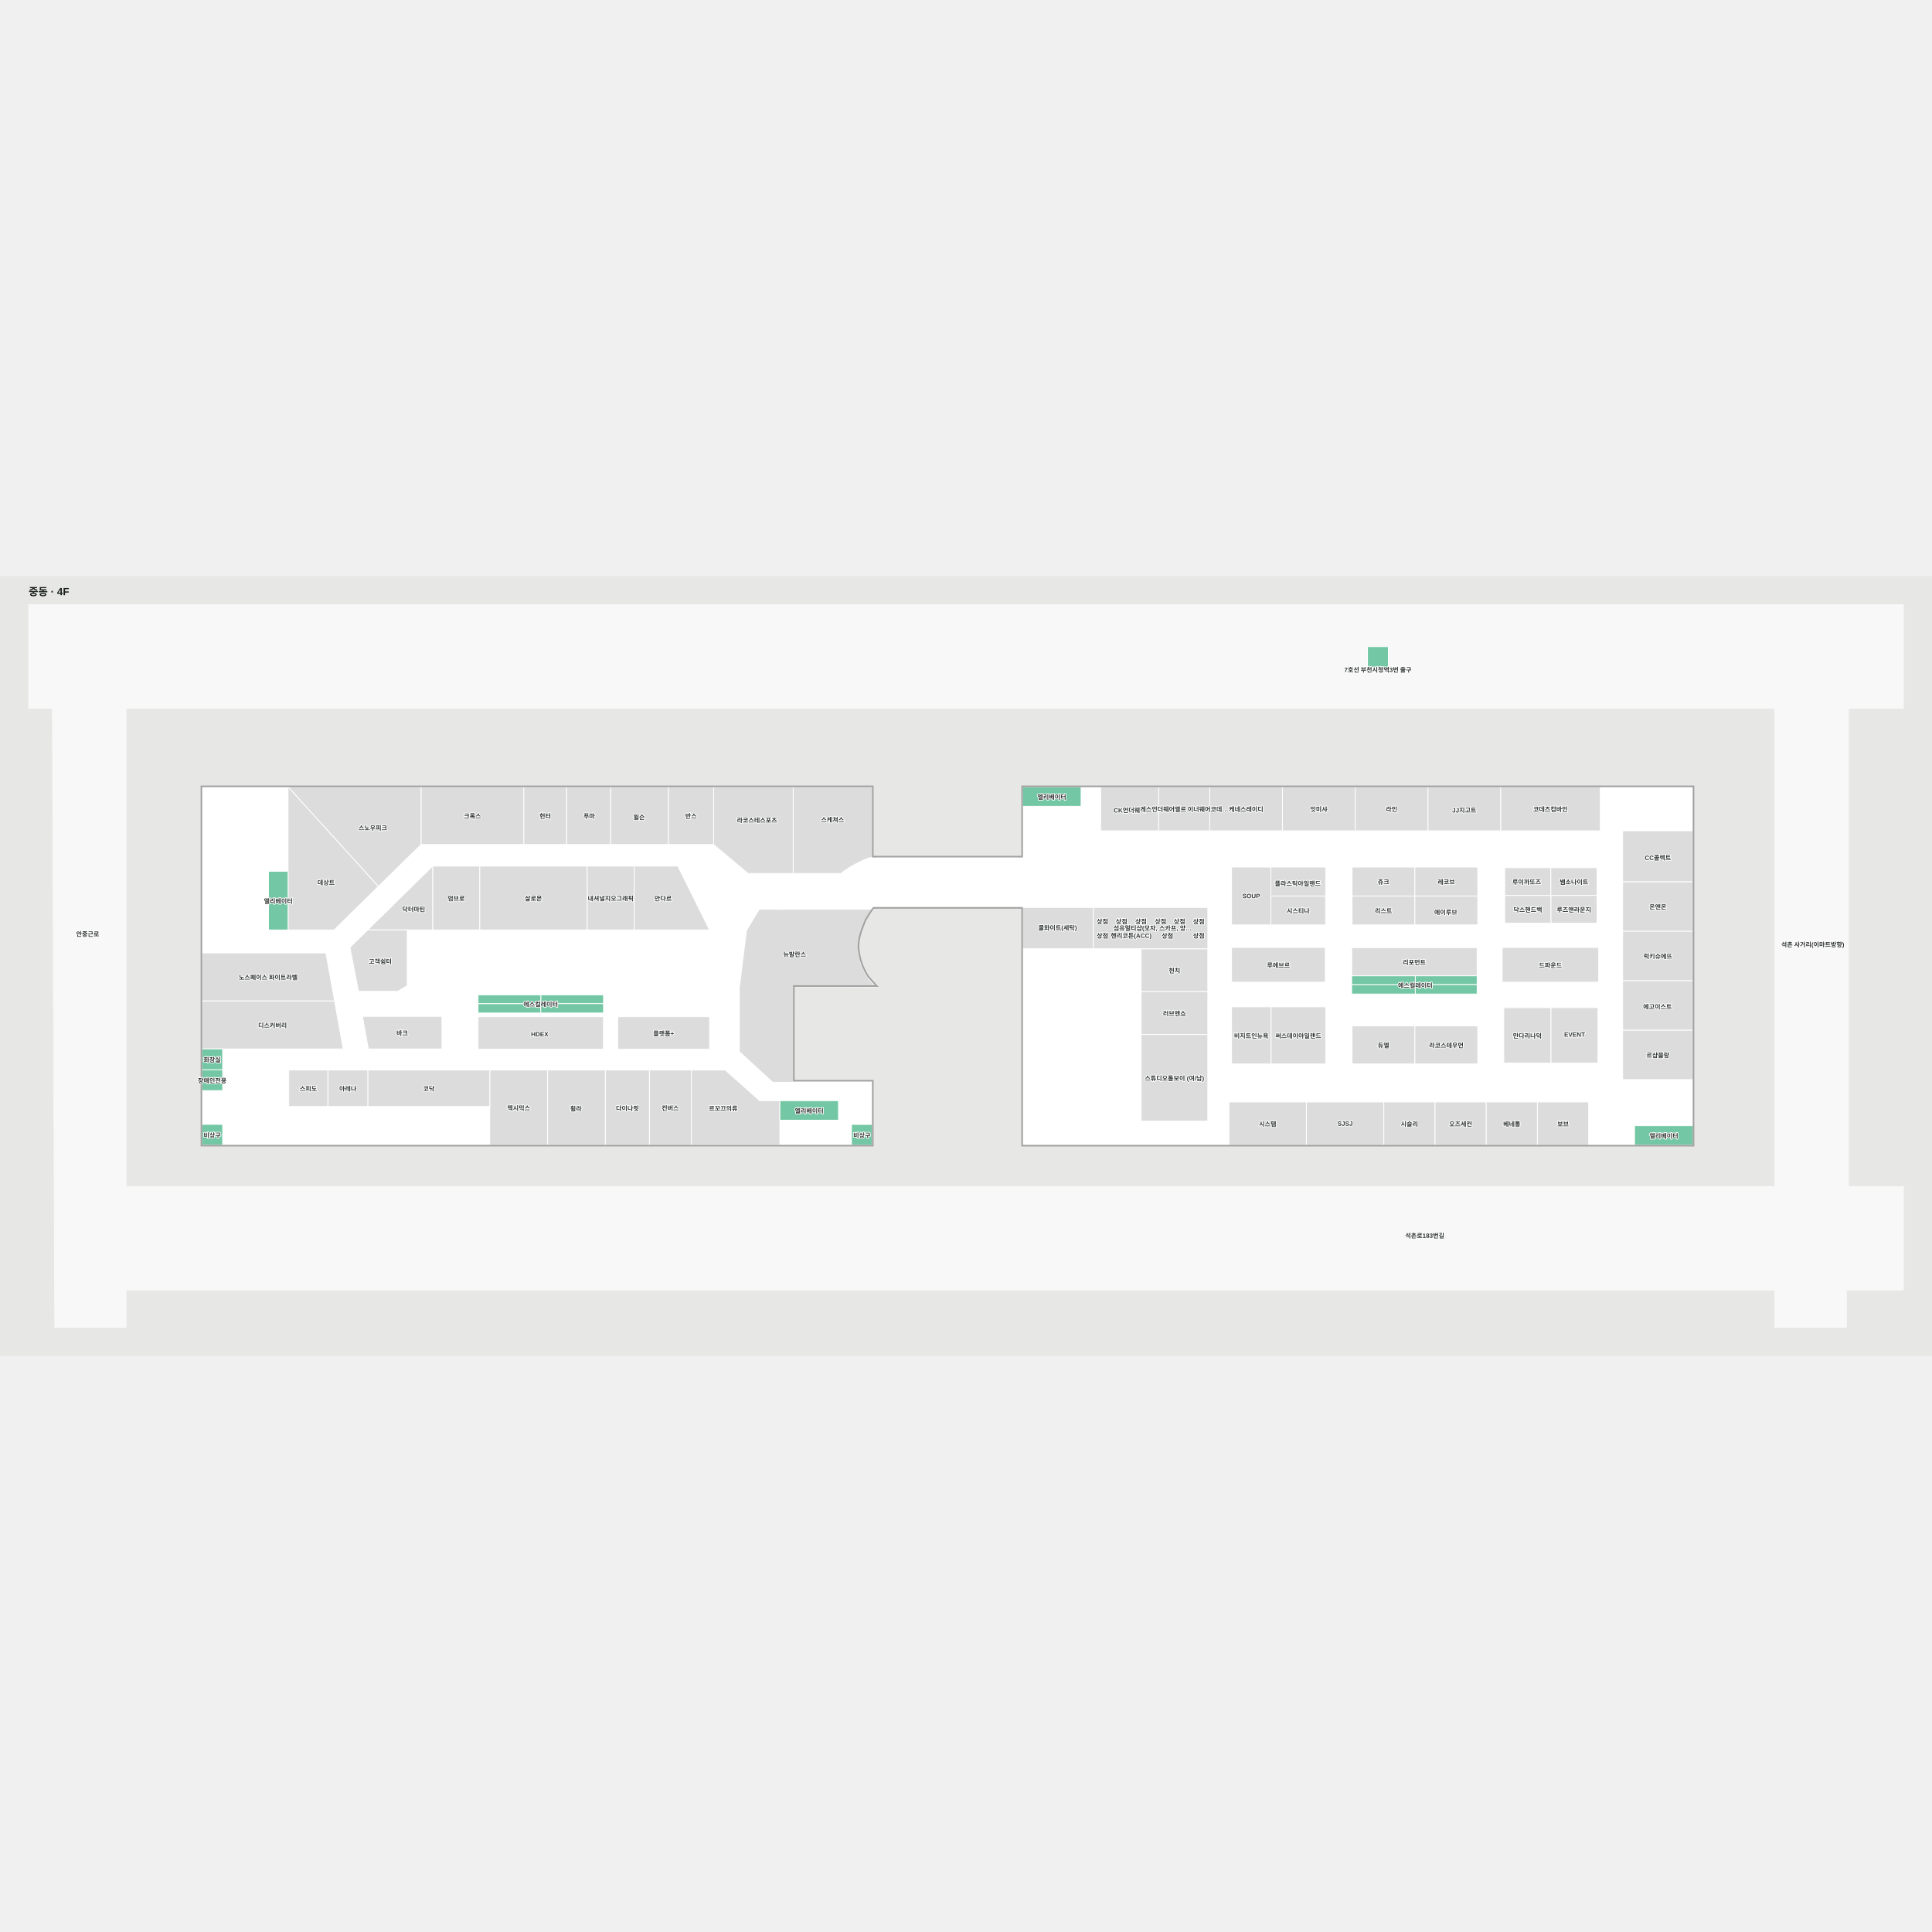
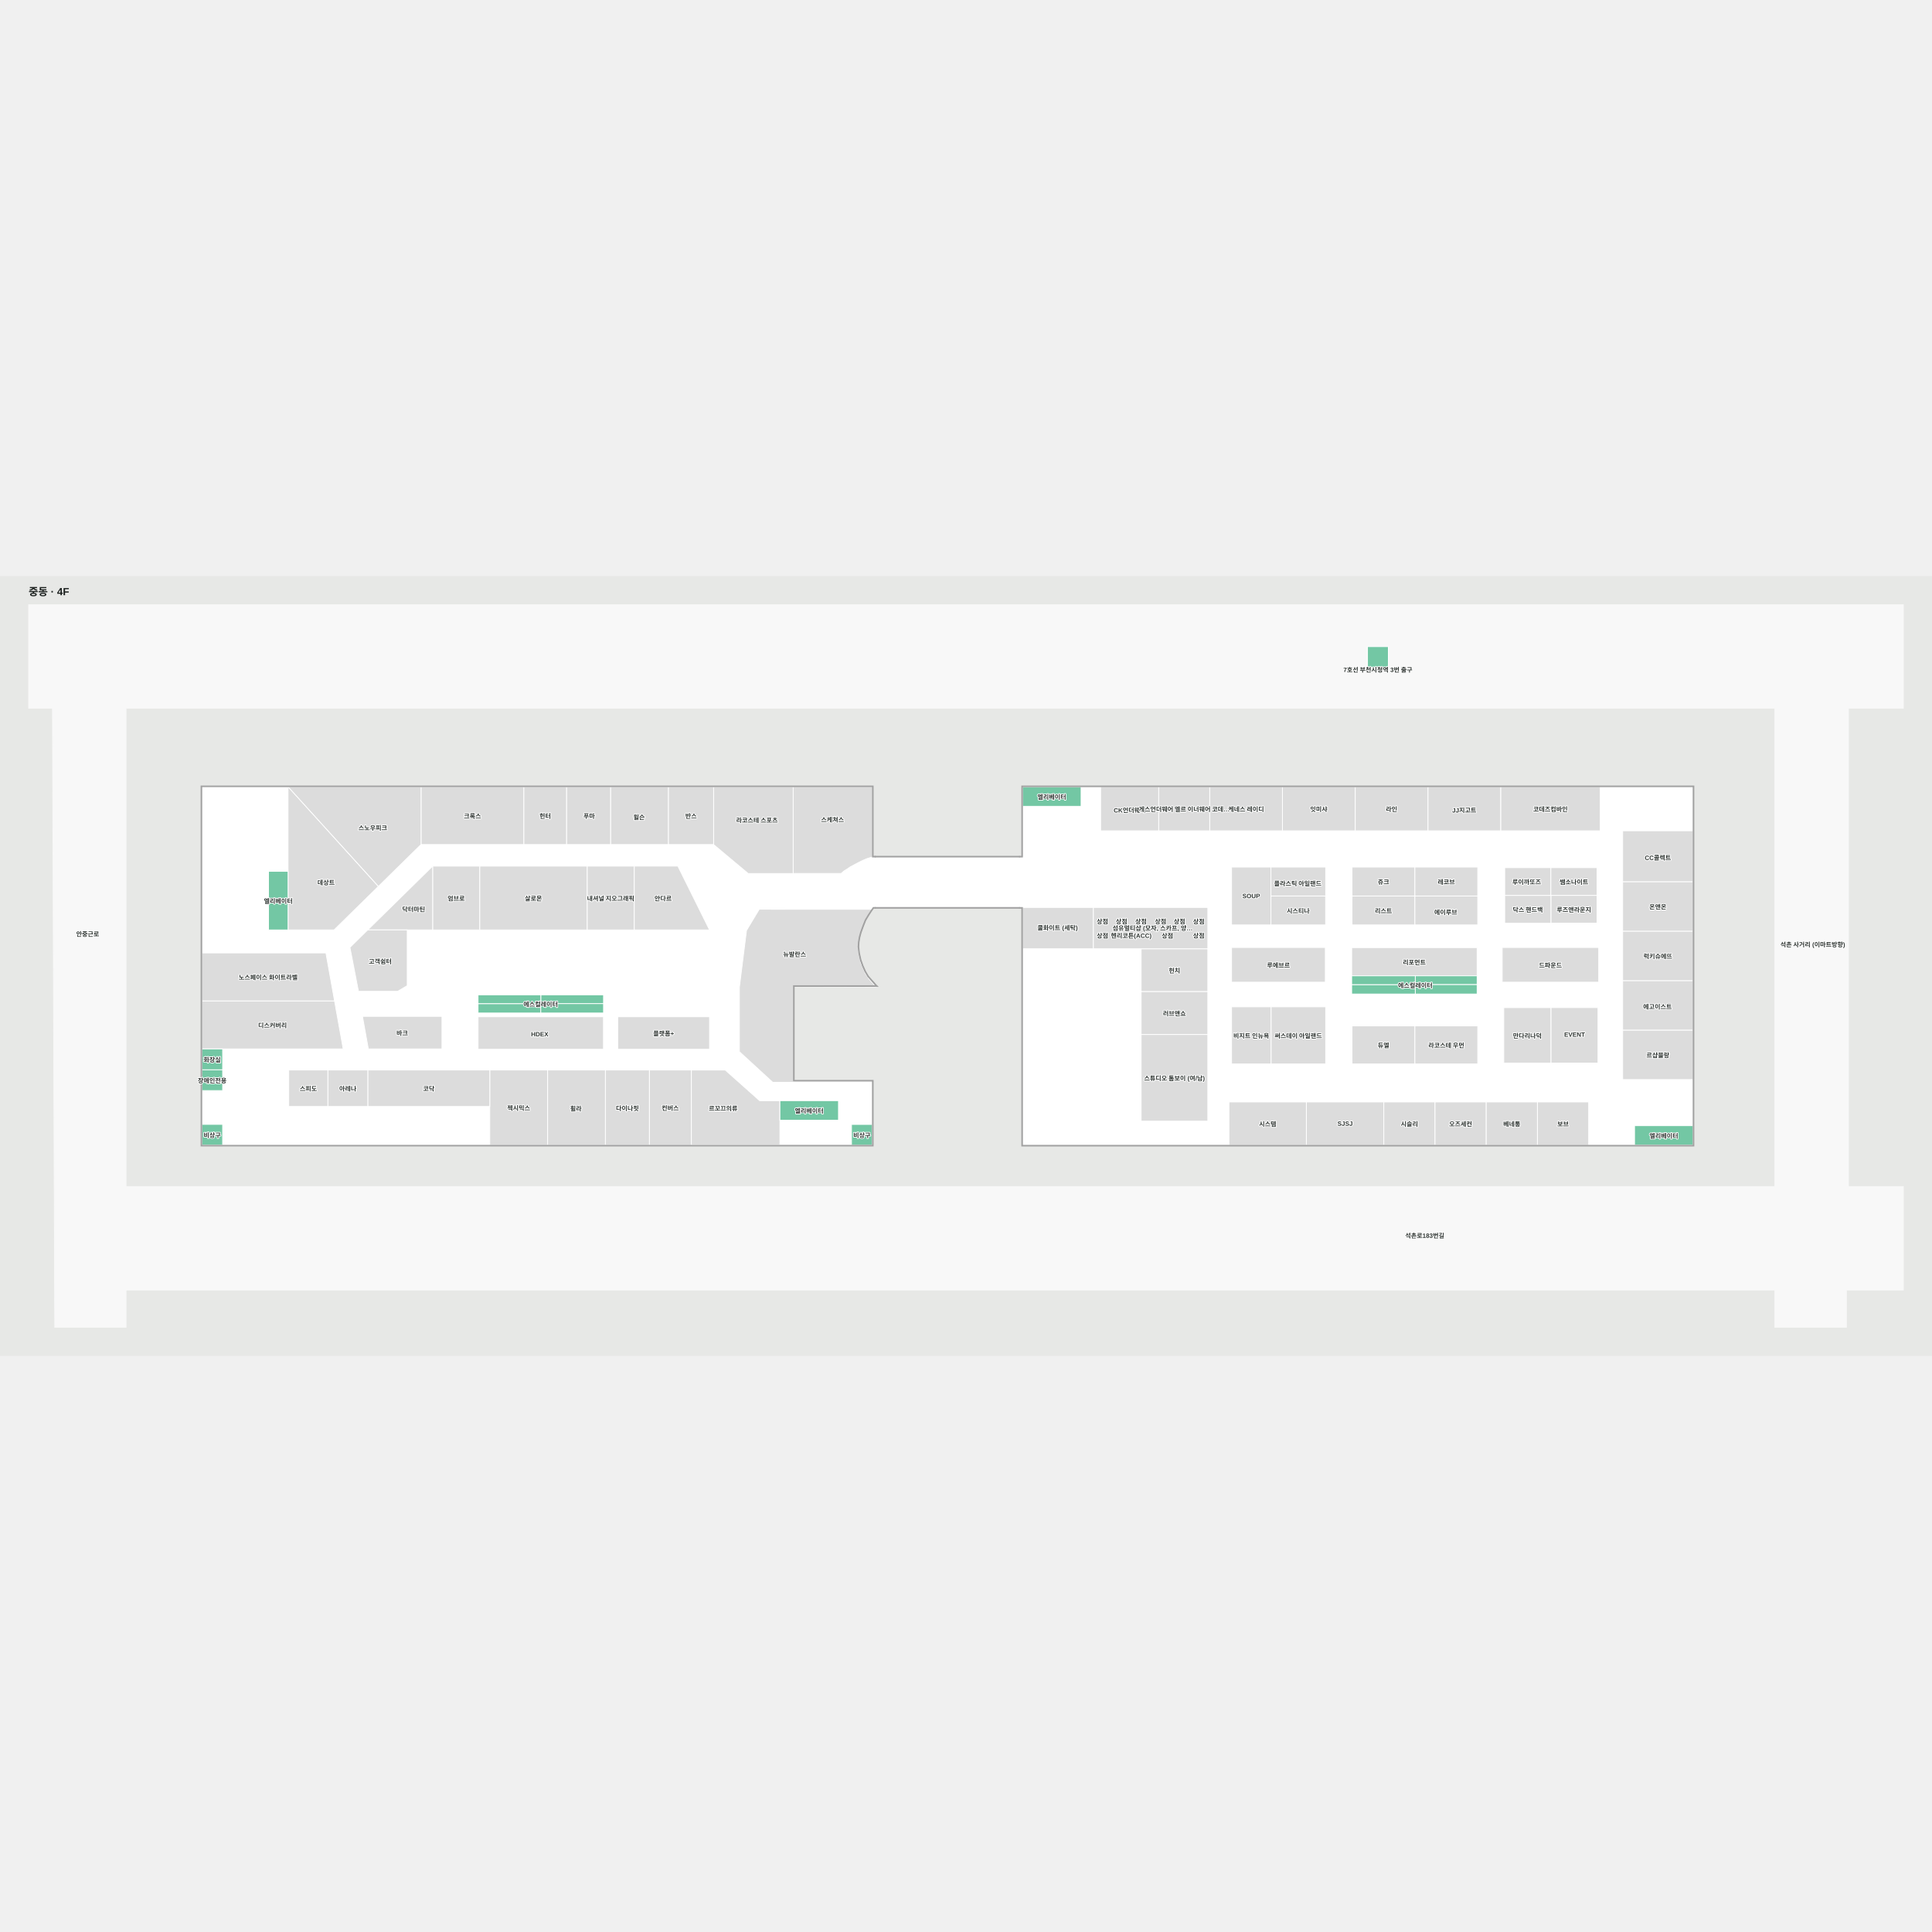
<svg xmlns="http://www.w3.org/2000/svg" viewBox="-55 57.517 3710 1497.483" width="1200" height="1200" role="img" aria-labelledby="title desc">
  <rect x="-55" y="57.517" width="3710" height="1497.483" fill="#e7e8e6" />
  <g>
    <polygon points="3494.54,1229.79 3494.54,309.08 3353.23,309.08 3353.23,1229.79 187.05,1229.79 187.05,309.08 45.74,309.08 50.16,1500.00 187.05,1500.00 187.05,1428.50 3353.23,1428.50 3353.23,1500.00 3490.70,1500.00 3490.70,1428.50 3600.00,1428.50 3600.00,1229.79" fill="#f8f8f8" fill-opacity="1" stroke="#f8f8f8" stroke-width="1.5" />
    <polygon points="3600.00,311.23 0.00,311.23 0.00,112.52 3600.00,112.52" fill="#f8f8f8" fill-opacity="1" stroke="#f8f8f8" stroke-width="1.5" />
    <polygon points="1623.32,597.03 1620.30,597.03 1620.30,462.00 332.50,462.00 332.50,1150.50 1620.30,1150.50 1620.30,1027.33 1468.75,1027.33 1468.67,844.00 1626.79,844.00 1626.00,843.25 1622.00,838.50 1617.25,833.25 1611.50,826.75 1605.75,817.00 1601.00,806.25 1597.00,795.00 1594.00,781.50 1592.75,769.50 1593.25,760.50 1594.75,751.25 1597.25,741.75 1602.00,728.75 1606.25,718.00 1612.25,708.00 1618.50,698.50 1620.86,695.33 1621.79,693.83 1623.32,693.83" fill="#ffffff" fill-opacity="1" stroke="#ffffff" stroke-width="1.5" />
    <polygon points="3196.30,1150.50 3196.30,462.00 1908.50,462.00 1908.50,597.03 1904.28,597.03 1904.28,693.83 1908.50,693.83 1908.50,1150.50" fill="#ffffff" fill-opacity="1" stroke="#ffffff" stroke-width="1.5" />
    <polygon points="1904.28,597.03 1623.32,597.03 1623.32,693.83 1904.28,693.83" fill="#ffffff" fill-opacity="1" stroke="#ffffff" stroke-width="1.5" />
  </g>
  <g>
    <polygon points="1560.58,628.50 1468.12,628.52 1468.13,461.93 1620.30,462.00 1620.30,597.00 1615.08,598.42 1609.08,600.33 1600.67,604.00 1593.58,607.58 1585.58,611.75 1577.67,616.00 1572.17,619.83 1566.42,623.33 1561.25,627.58" fill="#dcdcdc" fill-opacity="1" stroke="#ffffff" stroke-width="1.5" />
    <polygon points="1315.33,462.10 1315.33,573.10 1381.67,628.60 1468.14,628.60 1468.14,462.10" fill="#dcdcdc" fill-opacity="1" stroke="#ffffff" stroke-width="1.5" />
    <polygon points="1402.96,697.32 1378.53,737.95 1364.86,846.95 1364.86,970.81 1428.80,1029.54 1468.75,1029.54 1468.54,845.98 1627.16,846.37 1613.36,830.71 1606.59,820.01 1598.30,800.83 1594.90,786.63 1594.17,783.55 1592.82,773.25 1593.75,759.97 1597.57,741.94 1601.73,731.70 1606.23,720.41 1612.08,710.77 1620.86,697.41" fill="#dcdcdc" fill-opacity="1" stroke="#ffffff" stroke-width="1.5" />
    <polygon points="1272.54,1006.00 1272.54,1149.96 1442.61,1149.96 1442.61,1064.96 1403.86,1064.96 1337.61,1006.00" fill="#dcdcdc" fill-opacity="1" stroke="#ffffff" stroke-width="1.5" />
    <polygon points="1107.50,1006.00 1107.50,1150.50 1192.15,1150.50 1192.15,1006.00" fill="#dcdcdc" fill-opacity="1" stroke="#ffffff" stroke-width="1.5" />
    <polygon points="671.66,653.37 586.50,737.00 498.15,737.00 498.15,462.00" fill="#dcdcdc" fill-opacity="1" stroke="#ffffff" stroke-width="1.5" />
    <polygon points="753.50,462.00 951.00,462.00 951.00,573.00 753.50,573.00" fill="#dcdcdc" fill-opacity="1" stroke="#ffffff" stroke-width="1.5" />
    <polygon points="1032.86,462.00 1117.72,462.00 1117.72,573.00 1032.86,573.00" fill="#dcdcdc" fill-opacity="1" stroke="#ffffff" stroke-width="1.5" />
    <polygon points="1131.33,903.70 1131.33,966.20 1307.50,966.20 1307.50,903.70" fill="#dcdcdc" fill-opacity="1" stroke="#ffffff" stroke-width="1.5" />
    <polygon points="1192.15,1006.00 1192.15,1150.50 1272.54,1150.50 1272.54,1006.00" fill="#dcdcdc" fill-opacity="1" stroke="#ffffff" stroke-width="1.5" />
    <polygon points="996.50,1006.00 996.50,1150.50 1107.50,1150.50 1107.50,1006.00" fill="#dcdcdc" fill-opacity="1" stroke="#ffffff" stroke-width="1.5" />
    <polygon points="885.50,1006.00 885.50,1150.50 996.50,1150.50 996.50,1006.00" fill="#dcdcdc" fill-opacity="1" stroke="#ffffff" stroke-width="1.5" />
    <polygon points="651.25,1006.00 651.25,1076.00 885.50,1076.00 885.50,1006.00" fill="#dcdcdc" fill-opacity="1" stroke="#ffffff" stroke-width="1.5" />
    <polygon points="499.50,1006.00 499.50,1076.00 574.75,1076.00 574.75,1006.00" fill="#dcdcdc" fill-opacity="1" stroke="#ffffff" stroke-width="1.5" />
    <polygon points="863.07,903.70 863.07,966.20 1103.80,966.20 1103.80,903.70" fill="#dcdcdc" fill-opacity="1" stroke="#ffffff" stroke-width="1.5" />
    <polygon points="641.07,903.00 652.31,965.50 793.67,965.50 793.67,903.00" fill="#dcdcdc" fill-opacity="1" stroke="#ffffff" stroke-width="1.5" />
    <polygon points="332.50,873.33 332.50,965.50 604.00,965.50 587.43,873.33" fill="#dcdcdc" fill-opacity="1" stroke="#ffffff" stroke-width="1.5" />
    <polygon points="570.86,781.17 332.50,781.17 332.50,873.33 587.43,873.33" fill="#dcdcdc" fill-opacity="1" stroke="#ffffff" stroke-width="1.5" />
    <polygon points="866.33,614.50 775.77,614.50 775.77,737.00 866.33,737.00" fill="#dcdcdc" fill-opacity="1" stroke="#ffffff" stroke-width="1.5" />
    <polygon points="1228.67,462.00 1117.72,462.00 1117.72,573.00 1228.67,573.00" fill="#dcdcdc" fill-opacity="1" stroke="#ffffff" stroke-width="1.5" />
    <polygon points="1032.86,462.00 951.00,462.00 951.00,573.00 1032.86,573.00" fill="#dcdcdc" fill-opacity="1" stroke="#ffffff" stroke-width="1.5" />
    <polygon points="3196.30,929.33 3061.00,929.33 3061.00,1024.33 3196.30,1024.33" fill="#dcdcdc" fill-opacity="1" stroke="#ffffff" stroke-width="1.5" />
    <polygon points="3196.30,834.33 3061.00,834.33 3061.00,929.33 3196.30,929.33" fill="#dcdcdc" fill-opacity="1" stroke="#ffffff" stroke-width="1.5" />
    <polygon points="2661.47,770.97 2540.63,770.97 2540.63,825.11 2661.47,825.11 2781.52,825.11 2781.52,770.97" fill="#dcdcdc" fill-opacity="1" stroke="#ffffff" stroke-width="1.5" />
    <polygon points="2662.00,921.33 2541.33,921.33 2541.33,994.33 2662.00,994.33" fill="#dcdcdc" fill-opacity="1" stroke="#ffffff" stroke-width="1.5" />
    <polygon points="3013.57,886.17 2923.14,886.17 2923.14,992.72 3013.57,992.72" fill="#dcdcdc" fill-opacity="1" stroke="#ffffff" stroke-width="1.5" />
    <polygon points="2490.67,884.67 2385.67,884.67 2385.67,994.39 2490.67,994.39" fill="#dcdcdc" fill-opacity="1" stroke="#ffffff" stroke-width="1.5" />
    <polygon points="2385.67,884.67 2310.00,884.67 2310.00,994.33 2385.67,994.33" fill="#dcdcdc" fill-opacity="1" stroke="#ffffff" stroke-width="1.5" />
    <polygon points="2490.53,671.89 2385.37,671.89 2385.37,727.37 2490.53,727.37" fill="#dcdcdc" fill-opacity="1" stroke="#ffffff" stroke-width="1.5" />
    <polygon points="2385.50,616.33 2310.00,616.33 2310.00,727.33 2385.50,727.33" fill="#dcdcdc" fill-opacity="1" stroke="#ffffff" stroke-width="1.5" />
    <polygon points="2489.96,770.67 2310.00,770.67 2310.00,837.33 2489.96,837.33" fill="#dcdcdc" fill-opacity="1" stroke="#ffffff" stroke-width="1.5" />
    <polygon points="2044.64,693.83 1908.50,693.83 1908.50,773.17 2044.64,773.17" fill="#dcdcdc" fill-opacity="1" stroke="#ffffff" stroke-width="1.5" />
    <polygon points="2264.33,773.17 2136.33,773.17 2136.33,855.50 2264.33,855.50" fill="#dcdcdc" fill-opacity="1" stroke="#ffffff" stroke-width="1.5" />
    <polygon points="2264.33,855.50 2136.33,855.50 2136.33,937.83 2264.33,937.83" fill="#dcdcdc" fill-opacity="1" stroke="#ffffff" stroke-width="1.5" />
    <polygon points="2264.33,937.83 2136.33,937.83 2136.33,1104.17 2264.33,1104.17" fill="#dcdcdc" fill-opacity="1" stroke="#ffffff" stroke-width="1.5" />
    <polygon points="2453.67,1067.33 2305.00,1067.33 2305.00,1150.50 2453.67,1150.50" fill="#dcdcdc" fill-opacity="1" stroke="#ffffff" stroke-width="1.5" />
    <polygon points="2602.33,1067.33 2453.67,1067.33 2453.67,1150.50 2602.33,1150.50" fill="#dcdcdc" fill-opacity="1" stroke="#ffffff" stroke-width="1.5" />
    <polygon points="2700.67,1067.33 2602.33,1067.33 2602.33,1150.50 2700.67,1150.50" fill="#dcdcdc" fill-opacity="1" stroke="#ffffff" stroke-width="1.5" />
    <polygon points="2799.00,1067.33 2700.67,1067.33 2700.67,1150.50 2799.00,1150.50" fill="#dcdcdc" fill-opacity="1" stroke="#ffffff" stroke-width="1.5" />
    <polygon points="2897.33,1067.33 2799.00,1067.33 2799.00,1150.50 2897.33,1150.50" fill="#dcdcdc" fill-opacity="1" stroke="#ffffff" stroke-width="1.5" />
    <polygon points="2995.67,1067.33 2897.33,1067.33 2897.33,1150.50 2995.67,1150.50" fill="#dcdcdc" fill-opacity="1" stroke="#ffffff" stroke-width="1.5" />
    <polygon points="2782.67,921.33 2662.00,921.33 2662.00,994.33 2782.67,994.33" fill="#dcdcdc" fill-opacity="1" stroke="#ffffff" stroke-width="1.5" />
    <polygon points="2662.00,671.83 2541.33,671.83 2541.33,727.33 2662.00,727.33" fill="#dcdcdc" fill-opacity="1" stroke="#ffffff" stroke-width="1.5" />
    <polygon points="2662.00,616.33 2541.33,616.33 2541.33,671.83 2662.00,671.83" fill="#dcdcdc" fill-opacity="1" stroke="#ffffff" stroke-width="1.5" />
    <polygon points="2782.67,671.83 2662.00,671.83 2662.00,727.33 2782.67,727.33" fill="#dcdcdc" fill-opacity="1" stroke="#ffffff" stroke-width="1.5" />
    <polygon points="2782.67,616.33 2662.00,616.33 2662.00,671.83 2782.67,671.83" fill="#dcdcdc" fill-opacity="1" stroke="#ffffff" stroke-width="1.5" />
    <polygon points="3014.97,770.67 2829.67,770.67 2829.67,837.33 3014.97,837.33" fill="#dcdcdc" fill-opacity="1" stroke="#ffffff" stroke-width="1.5" />
    <polygon points="3196.30,739.33 3061.00,739.33 3061.00,834.33 3196.30,834.33" fill="#dcdcdc" fill-opacity="1" stroke="#ffffff" stroke-width="1.5" />
    <polygon points="3196.30,644.33 3061.00,644.33 3061.00,739.33 3196.30,739.33" fill="#dcdcdc" fill-opacity="1" stroke="#ffffff" stroke-width="1.5" />
    <polygon points="3196.30,546.67 3061.00,546.67 3061.00,644.33 3196.30,644.33" fill="#dcdcdc" fill-opacity="1" stroke="#ffffff" stroke-width="1.5" />
    <polygon points="3018.00,462.00 2826.67,462.00 2826.67,546.67 3018.00,546.67" fill="#dcdcdc" fill-opacity="1" stroke="#ffffff" stroke-width="1.5" />
    <polygon points="2826.67,462.00 2687.00,462.00 2687.00,546.67 2826.67,546.67" fill="#dcdcdc" fill-opacity="1" stroke="#ffffff" stroke-width="1.5" />
    <polygon points="2687.00,462.00 2547.33,462.00 2547.33,546.67 2687.00,546.67" fill="#dcdcdc" fill-opacity="1" stroke="#ffffff" stroke-width="1.5" />
    <polygon points="2547.33,462.00 2407.67,462.00 2407.67,546.67 2547.33,546.67" fill="#dcdcdc" fill-opacity="1" stroke="#ffffff" stroke-width="1.5" />
    <polygon points="2407.67,462.00 2268.00,462.00 2268.00,546.67 2407.67,546.67" fill="#dcdcdc" fill-opacity="1" stroke="#ffffff" stroke-width="1.5" />
    <polygon points="2170.12,462.00 2058.50,462.00 2058.50,546.67 2170.12,546.67" fill="#dcdcdc" fill-opacity="1" stroke="#ffffff" stroke-width="1.5" />
    <polygon points="1163.00,614.50 1072.44,614.50 1072.44,737.00 1163.00,737.00" fill="#dcdcdc" fill-opacity="1" stroke="#ffffff" stroke-width="1.5" />
    <polygon points="372.50,1110.40 332.50,1110.40 332.50,1150.40 372.50,1150.40" fill="#73c7a4" fill-opacity="1" stroke="#ffffff" stroke-width="1.5" />
    <polygon points="372.50,1005.50 332.50,1005.50 332.50,1045.50 372.50,1045.50" fill="#73c7a4" fill-opacity="1" stroke="#ffffff" stroke-width="1.5" />
    <polygon points="372.50,965.50 332.50,965.50 332.50,1005.50 372.50,1005.50" fill="#73c7a4" fill-opacity="1" stroke="#ffffff" stroke-width="1.5" />
    <polygon points="1620.15,1110.50 1580.15,1110.50 1580.15,1150.50 1620.15,1150.50" fill="#73c7a4" fill-opacity="1" stroke="#ffffff" stroke-width="1.5" />
    <polygon points="863.04,896.52 983.48,896.52 983.48,878.52 863.04,878.52" fill="#73c7a4" fill-opacity="1" stroke="#ffffff" stroke-width="1.5" />
    <polygon points="983.43,861.63 983.43,878.52 1103.94,878.52 1103.94,861.63" fill="#73c7a4" fill-opacity="1" stroke="#ffffff" stroke-width="1.5" />
    <polygon points="2540.60,860.01 2662.90,860.01 2662.77,842.00 2540.60,842.00" fill="#73c7a4" fill-opacity="1" stroke="#ffffff" stroke-width="1.5" />
    <polygon points="2662.77,825.12 2662.77,842.00 2781.50,842.00 2781.50,825.12" fill="#73c7a4" fill-opacity="1" stroke="#ffffff" stroke-width="1.5" />
    <polygon points="498.15,737.00 498.15,624.50 460.65,624.50 460.65,737.00" fill="#73c7a4" fill-opacity="1" stroke="#ffffff" stroke-width="1.5" />
    <polygon points="1555.11,1064.86 1442.61,1064.86 1442.61,1102.36 1555.11,1102.36" fill="#73c7a4" fill-opacity="1" stroke="#ffffff" stroke-width="1.5" />
    <polygon points="3196.30,1112.90 3083.80,1112.90 3083.80,1150.40 3196.30,1150.40" fill="#73c7a4" fill-opacity="1" stroke="#ffffff" stroke-width="1.5" />
    <polygon points="2021.00,462.10 1908.50,462.10 1908.50,499.60 2021.00,499.60" fill="#73c7a4" fill-opacity="1" stroke="#ffffff" stroke-width="1.5" />
    <polygon points="863.04,861.63 863.04,878.52 983.48,878.52 983.43,861.63" fill="#73c7a4" fill-opacity="1" stroke="#ffffff" stroke-width="1.5" />
    <polygon points="983.43,878.52 983.48,896.52 1103.94,896.52 1103.94,878.52" fill="#73c7a4" fill-opacity="1" stroke="#ffffff" stroke-width="1.5" />
    <polygon points="2540.60,825.12 2540.60,842.00 2662.77,842.00 2662.77,825.12" fill="#73c7a4" fill-opacity="1" stroke="#ffffff" stroke-width="1.5" />
    <polygon points="2662.77,842.00 2662.77,842.00 2662.90,860.01 2781.50,860.01 2781.50,842.00" fill="#73c7a4" fill-opacity="1" stroke="#ffffff" stroke-width="1.5" />
    <polygon points="574.75,1006.00 574.75,1076.00 651.25,1076.00 651.25,1006.00" fill="#dcdcdc" fill-opacity="1" stroke="#ffffff" stroke-width="1.5" />
    <polygon points="2268.00,462.00 2170.12,462.00 2170.12,546.67 2268.00,546.67" fill="#dcdcdc" fill-opacity="1" stroke="#ffffff" stroke-width="1.5" />
    <polygon points="1163.00,614.50 1163.00,737.00 1307.50,737.00 1246.70,614.50" fill="#dcdcdc" fill-opacity="1" stroke="#ffffff" stroke-width="1.5" />
    <polygon points="775.77,614.50 775.77,737.00 651.10,737.00" fill="#dcdcdc" fill-opacity="1" stroke="#ffffff" stroke-width="1.5" />
    <polygon points="498.15,462.00 671.66,653.37 753.50,573.00 753.50,462.00" fill="#dcdcdc" fill-opacity="1" stroke="#ffffff" stroke-width="1.5" />
    <polygon points="1315.33,462.00 1228.67,462.00 1228.67,573.00 1315.33,573.00" fill="#dcdcdc" fill-opacity="1" stroke="#ffffff" stroke-width="1.5" />
    <polygon points="2611.00,193.00 2571.00,193.00 2571.00,233.00 2611.00,233.00" fill="#73c7a4" fill-opacity="1" stroke="#ffffff" stroke-width="1.5" />
    <polygon points="1902.65,597.03 1902.65,595.53 1625.90,595.53 1625.90,597.03" fill="#a1a1a1" fill-opacity="1" stroke="#a1a1a1" stroke-width="1.5" />
    <polygon points="1907.00,460.53 1907.00,595.56 1902.65,595.56 1902.65,597.06 1908.50,597.06 1908.50,597.06 1908.50,462.03 3196.30,462.03 3196.30,1150.53 1908.50,1150.53 1908.50,704.71 1908.50,693.86 1908.50,693.86 1902.65,693.86 1902.65,695.36 1907.00,695.36 1907.00,704.71 1907.00,1152.03 3197.80,1152.03 3197.80,460.53" fill="#a1a1a1" fill-opacity="1" stroke="#a1a1a1" stroke-width="1.5" />
    <polygon points="1625.90,693.83 1625.90,695.33 1902.65,695.33 1902.65,693.83" fill="#a1a1a1" fill-opacity="1" stroke="#a1a1a1" stroke-width="1.5" />
    <polygon points="651.10,737.00 617.00,770.50 633.37,854.92 708.50,854.92 727.00,844.00 727.00,737.00" fill="#dcdcdc" fill-opacity="1" stroke="#ffffff" stroke-width="1.5" />
    <polygon points="1621.79,693.83 1620.84,695.33 1620.86,695.33 1620.82,695.33 1618.50,698.50 1612.25,708.00 1606.25,718.00 1602.00,728.75 1597.25,741.75 1594.75,751.25 1593.25,760.50 1592.75,769.50 1594.00,781.50 1597.00,795.00 1601.00,806.25 1605.75,817.00 1611.50,826.75 1617.25,833.25 1622.00,838.50 1626.00,843.25 1626.79,844.00 1468.67,844.00 1468.67,1027.33 1620.30,1027.33 1620.30,1150.50 332.50,1150.50 332.50,462.00 1620.30,462.00 1620.30,597.00 1620.30,597.03 1625.90,597.03 1625.90,595.53 1621.80,595.53 1621.80,462.00 1621.80,460.50 1620.30,460.50 332.50,460.50 331.00,460.50 331.00,462.00 331.00,1150.50 331.00,1152.00 332.50,1152.00 1620.30,1152.00 1621.80,1152.00 1621.80,1150.50 1621.80,1027.33 1621.80,1025.83 1620.30,1025.83 1470.17,1025.83 1470.17,845.50 1626.79,845.50 1630.55,845.50 1627.82,842.91 1627.09,842.22 1623.15,837.53 1623.13,837.51 1623.11,837.49 1618.36,832.24 1612.72,825.86 1607.09,816.31 1602.39,805.70 1598.44,794.58 1595.48,781.26 1594.25,769.46 1594.74,760.66 1596.22,751.56 1598.68,742.20 1603.41,729.26 1607.60,718.67 1613.52,708.80 1619.73,699.35 1622.03,696.22 1622.68,695.33 1625.90,695.33 1625.90,693.83" fill="#a1a1a1" fill-opacity="1" stroke="#a1a1a1" stroke-width="1.5" />
    <polygon points="2923.11,617.48 2834.47,617.48 2834.47,670.77 2923.11,670.77" fill="#dcdcdc" fill-opacity="1" stroke="#ffffff" stroke-width="1.5" />
    <polygon points="3011.75,617.48 2923.11,617.48 2923.11,670.77 3011.75,670.77" fill="#dcdcdc" fill-opacity="1" stroke="#ffffff" stroke-width="1.5" />
    <polygon points="3011.75,670.73 2923.11,670.73 2923.11,724.02 3011.75,724.02" fill="#dcdcdc" fill-opacity="1" stroke="#ffffff" stroke-width="1.5" />
    <polygon points="2923.11,670.77 2834.47,670.77 2834.47,724.06 2923.11,724.06" fill="#dcdcdc" fill-opacity="1" stroke="#ffffff" stroke-width="1.5" />
    <polygon points="2264.35,693.83 2044.64,693.83 2044.64,773.17 2264.35,773.17" fill="#dcdcdc" fill-opacity="1" stroke="#ffffff" stroke-width="1.5" />
    <polygon points="2923.11,886.22 2832.69,886.22 2832.69,992.78 2923.11,992.78" fill="#dcdcdc" fill-opacity="1" stroke="#ffffff" stroke-width="1.5" />
    <polygon points="1072.44,737.00 866.33,737.00 866.33,614.50 1072.44,614.50" fill="#dcdcdc" fill-opacity="1" stroke="#ffffff" stroke-width="1.5" />
    <polygon points="2490.67,616.33 2385.50,616.33 2385.50,671.81 2490.67,671.81" fill="#dcdcdc" fill-opacity="1" stroke="#ffffff" stroke-width="1.5" />
  </g>
  <g font-family="Arial, 'Noto Sans KR', sans-serif" font-size="12" font-weight="600" fill="#303633" stroke="#fff" stroke-width="3" paint-order="stroke" stroke-linejoin="round">
    <text x="459.965" y="827.25" text-anchor="middle" dominant-baseline="central">노스페이스 화이트라벨</text>
    <text x="468.25" y="919.417" text-anchor="middle" dominant-baseline="central">디스커버리</text>
    <text x="537.125" y="1041" text-anchor="middle" dominant-baseline="central">스피도</text>
    <text x="768.375" y="1041" text-anchor="middle" dominant-baseline="central">코닥</text>
    <text x="717.368" y="934.25" text-anchor="middle" dominant-baseline="central">바크</text>
    <text x="821.053" y="675.75" text-anchor="middle" dominant-baseline="central">엄브로</text>
    <text x="1272" y="517.5" text-anchor="middle" dominant-baseline="central">반스</text>
    <text x="1470.948" y="783.044" text-anchor="middle" dominant-baseline="central">뉴발란스</text>
-     <text x="1117.719" y="675.75" text-anchor="middle" dominant-baseline="central">내셔널
- 지오그래픽</text>
+     <text x="1117.719" y="675.75" text-anchor="middle" dominant-baseline="central">내셔널 지오그래픽</text>
    <text x="1218.357" y="675.82" text-anchor="middle" dominant-baseline="central">안다르</text>
    <text x="981.421" y="937.278" text-anchor="middle" dominant-baseline="central">HDEX</text>
    <text x="1219.417" y="934.95" text-anchor="middle" dominant-baseline="central">플랫폼+</text>
    <text x="1172.236" y="519.737" text-anchor="middle" dominant-baseline="central">윌슨</text>
    <text x="941" y="1078.25" text-anchor="middle" dominant-baseline="central">젝시믹스</text>
    <text x="1050.898" y="1079.34" text-anchor="middle" dominant-baseline="central">휠라</text>
    <text x="1232.079" y="1078.25" text-anchor="middle" dominant-baseline="central">컨버스</text>
    <text x="1333.729" y="1078.965" text-anchor="middle" dominant-baseline="central">르꼬끄의류</text>
-     <text x="2337.833" y="504.333" text-anchor="middle" dominant-baseline="central">케네스
- 레이디</text>
+     <text x="2337.833" y="504.333" text-anchor="middle" dominant-baseline="central">케네스 레이디</text>
    <text x="2477.5" y="504.333" text-anchor="middle" dominant-baseline="central">잇미샤</text>
    <text x="2617.167" y="504.333" text-anchor="middle" dominant-baseline="central">라인</text>
-     <text x="2438.167" y="939.527" text-anchor="middle" dominant-baseline="central">써스데이
- 아일랜드</text>
+     <text x="2438.167" y="939.527" text-anchor="middle" dominant-baseline="central">써스데이 아일랜드</text>
    <text x="2922.333" y="504.333" text-anchor="middle" dominant-baseline="central">코데즈컴바인</text>
-     <text x="2158.389" y="732.712" text-anchor="middle" dominant-baseline="central">섬유멀티샵
- (모자, 스카프, 양…</text>
-     <text x="2200.333" y="1021" text-anchor="middle" dominant-baseline="central">스튜디오
- 톰보이 (여/남)</text>
+     <text x="2158.389" y="732.712" text-anchor="middle" dominant-baseline="central">섬유멀티샵 (모자, 스카프, 양…</text>
+     <text x="2200.333" y="1021" text-anchor="middle" dominant-baseline="central">스튜디오 톰보이 (여/남)</text>
    <text x="2601.667" y="644.083" text-anchor="middle" dominant-baseline="central">쥬크</text>
    <text x="2756.833" y="504.333" text-anchor="middle" dominant-baseline="central">JJ지고트</text>
-     <text x="2878.793" y="697.417" text-anchor="middle" dominant-baseline="central">닥스
- 핸드백</text>
+     <text x="2878.793" y="697.417" text-anchor="middle" dominant-baseline="central">닥스 핸드백</text>
    <text x="2601.667" y="699.583" text-anchor="middle" dominant-baseline="central">리스트</text>
    <text x="2660.858" y="798.447" text-anchor="middle" dominant-baseline="central">리포먼트</text>
-     <text x="2347.833" y="939.5" text-anchor="middle" dominant-baseline="central">비지트
- 인뉴욕</text>
+     <text x="2347.833" y="939.5" text-anchor="middle" dominant-baseline="central">비지트 인뉴욕</text>
    <text x="2200.333" y="814.334" text-anchor="middle" dominant-baseline="central">헌치</text>
    <text x="2601.667" y="957.833" text-anchor="middle" dominant-baseline="central">듀엘</text>
-     <text x="2722.333" y="957.833" text-anchor="middle" dominant-baseline="central">라코스테
- 우먼</text>
+     <text x="2722.333" y="957.833" text-anchor="middle" dominant-baseline="central">라코스테 우먼</text>
    <text x="3128.65" y="595.5" text-anchor="middle" dominant-baseline="central">CC콜렉트</text>
    <text x="3128.65" y="691.833" text-anchor="middle" dominant-baseline="central">온앤온</text>
    <text x="3128.65" y="786.833" text-anchor="middle" dominant-baseline="central">럭키슈에뜨</text>
    <text x="3128.65" y="976.833" text-anchor="middle" dominant-baseline="central">르샵블랑</text>
    <text x="2379.333" y="1108.917" text-anchor="middle" dominant-baseline="central">시스템</text>
    <text x="2528" y="1108.917" text-anchor="middle" dominant-baseline="central">SJSJ</text>
    <text x="2651.5" y="1108.917" text-anchor="middle" dominant-baseline="central">시슬리</text>
    <text x="2848.167" y="1108.917" text-anchor="middle" dominant-baseline="central">베네통</text>
    <text x="2749.833" y="1108.917" text-anchor="middle" dominant-baseline="central">오즈세컨</text>
    <text x="2946.5" y="1108.917" text-anchor="middle" dominant-baseline="central">보브</text>
    <text x="2681" y="1323.241" text-anchor="middle" dominant-baseline="central">석촌로183번길</text>
-     <text x="3425.964" y="764.271" text-anchor="middle" dominant-baseline="central">석촌 사거리
- (이마트방향)</text>
+     <text x="3425.964" y="764.271" text-anchor="middle" dominant-baseline="central">석촌 사거리 (이마트방향)</text>
    <text x="113.401" y="744.042" text-anchor="middle" dominant-baseline="central">안중근로</text>
    <text x="2114.311" y="504.333" text-anchor="middle" dominant-baseline="central">CK언더웨어</text>
-     <text x="2219.061" y="504.333" text-anchor="middle" dominant-baseline="central">게스언더웨어
- 엘르 이너웨어
- 코데…</text>
+     <text x="2219.061" y="504.333" text-anchor="middle" dominant-baseline="central">게스언더웨어 엘르 이너웨어 코데…</text>
    <text x="2399.979" y="804" text-anchor="middle" dominant-baseline="central">루에브르</text>
    <text x="2722.333" y="644.083" text-anchor="middle" dominant-baseline="central">레코브</text>
    <text x="969.386" y="675.75" text-anchor="middle" dominant-baseline="central">살로몬</text>
    <text x="1076.335" y="517.5" text-anchor="middle" dominant-baseline="central">푸마</text>
    <text x="852.25" y="517.5" text-anchor="middle" dominant-baseline="central">크록스</text>
    <text x="660.88" y="540.301" text-anchor="middle" dominant-baseline="central">스노우피크</text>
    <text x="571.191" y="645.147" text-anchor="middle" dominant-baseline="central">데상트</text>
    <text x="739.318" y="696.566" text-anchor="middle" dominant-baseline="central">닥터마틴</text>
    <text x="613" y="1041" text-anchor="middle" dominant-baseline="central">아레나</text>
    <text x="2922.317" y="804" text-anchor="middle" dominant-baseline="central">드파운드</text>
    <text x="991.928" y="517.5" text-anchor="middle" dominant-baseline="central">헌터</text>
    <text x="2246.945" y="747.192" text-anchor="middle" dominant-baseline="central">상점</text>
    <text x="2246.962" y="720.066" text-anchor="middle" dominant-baseline="central">상점</text>
    <text x="2135.973" y="719.874" text-anchor="middle" dominant-baseline="central">상점</text>
    <text x="2173.665" y="719.87" text-anchor="middle" dominant-baseline="central">상점</text>
    <text x="2209.904" y="719.859" text-anchor="middle" dominant-baseline="central">상점</text>
    <text x="2186.81" y="747.327" text-anchor="middle" dominant-baseline="central">상점</text>
    <text x="2098.703" y="719.938" text-anchor="middle" dominant-baseline="central">상점</text>
    <text x="2062.088" y="747.253" text-anchor="middle" dominant-baseline="central">상점</text>
    <text x="2062.004" y="719.893" text-anchor="middle" dominant-baseline="central">상점</text>
    <text x="2117.264" y="747.211" text-anchor="middle" dominant-baseline="central">헨리코튼(ACC)</text>
    <text x="2662.708" y="842.735" text-anchor="middle" dominant-baseline="central">에스컬레이터</text>
    <text x="1964.75" y="480.85" text-anchor="middle" dominant-baseline="central">엘리베이터</text>
    <text x="1498.861" y="1083.614" text-anchor="middle" dominant-baseline="central">엘리베이터</text>
    <text x="983.288" y="878.934" text-anchor="middle" dominant-baseline="central">에스컬레이터</text>
    <text x="479.403" y="680.75" text-anchor="middle" dominant-baseline="central">엘리베이터</text>
    <text x="352.5" y="1025.5" text-anchor="middle" dominant-baseline="central">장애인전용</text>
    <text x="352.5" y="985.5" text-anchor="middle" dominant-baseline="central">화장실</text>
    <text x="352.5" y="1130.4" text-anchor="middle" dominant-baseline="central">비상구</text>
    <text x="1600.15" y="1130.5" text-anchor="middle" dominant-baseline="central">비상구</text>
    <text x="3140.05" y="1131.65" text-anchor="middle" dominant-baseline="central">엘리베이터</text>
-     <text x="2590.957" y="234.629" text-anchor="middle" dominant-baseline="central">7호선 부천시청역
- 3번 출구</text>
+     <text x="2590.957" y="234.629" text-anchor="middle" dominant-baseline="central">7호선 부천시청역 3번 출구</text>
    <text x="2347.75" y="671.833" text-anchor="middle" dominant-baseline="central">SOUP</text>
    <text x="2967.432" y="697.371" text-anchor="middle" dominant-baseline="central">루즈앤라운지</text>
    <text x="2967.432" y="644.128" text-anchor="middle" dominant-baseline="central">쌤소나이트</text>
    <text x="2876.676" y="644.128" text-anchor="middle" dominant-baseline="central">루이까또즈</text>
-     <text x="1975.863" y="732.066" text-anchor="middle" dominant-baseline="central">쿨화이트
- (세탁)</text>
+     <text x="1975.863" y="732.066" text-anchor="middle" dominant-baseline="central">쿨화이트 (세탁)</text>
    <text x="2721.25" y="702.277" text-anchor="middle" dominant-baseline="central">에이루브</text>
    <text x="2877.899" y="939.5" text-anchor="middle" dominant-baseline="central">만다리나덕</text>
    <text x="2200.333" y="896.667" text-anchor="middle" dominant-baseline="central">러브앤쇼</text>
    <text x="1149.854" y="1078.724" text-anchor="middle" dominant-baseline="central">다이나핏</text>
    <text x="3127.911" y="883.62" text-anchor="middle" dominant-baseline="central">에고이스트</text>
    <text x="2437.95" y="699.632" text-anchor="middle" dominant-baseline="central">시스티나</text>
    <text x="2968.667" y="937.909" text-anchor="middle" dominant-baseline="central">EVENT</text>
-     <text x="2437.084" y="647.033" text-anchor="middle" dominant-baseline="central">플라스틱
- 아일랜드</text>
-     <text x="1398.666" y="525.552" text-anchor="middle" dominant-baseline="central">라코스테
- 스포츠</text>
+     <text x="2437.084" y="647.033" text-anchor="middle" dominant-baseline="central">플라스틱 아일랜드</text>
+     <text x="1398.666" y="525.552" text-anchor="middle" dominant-baseline="central">라코스테 스포츠</text>
    <text x="1543.62" y="524.505" text-anchor="middle" dominant-baseline="central">스케쳐스</text>
    <text x="675.114" y="796.655" text-anchor="middle" dominant-baseline="central">고객쉼터</text>
  </g>
-   <style>.managed-brand { fill:#9a5300; font-size:15px; font-weight:800; stroke:#fff7df; stroke-width:5; }</style>
  <text x="0" y="94.517" font-family="Arial, 'Noto Sans KR', sans-serif" font-size="20" font-weight="700" fill="#1a1f1d">중동 · 4F</text>
</svg>
